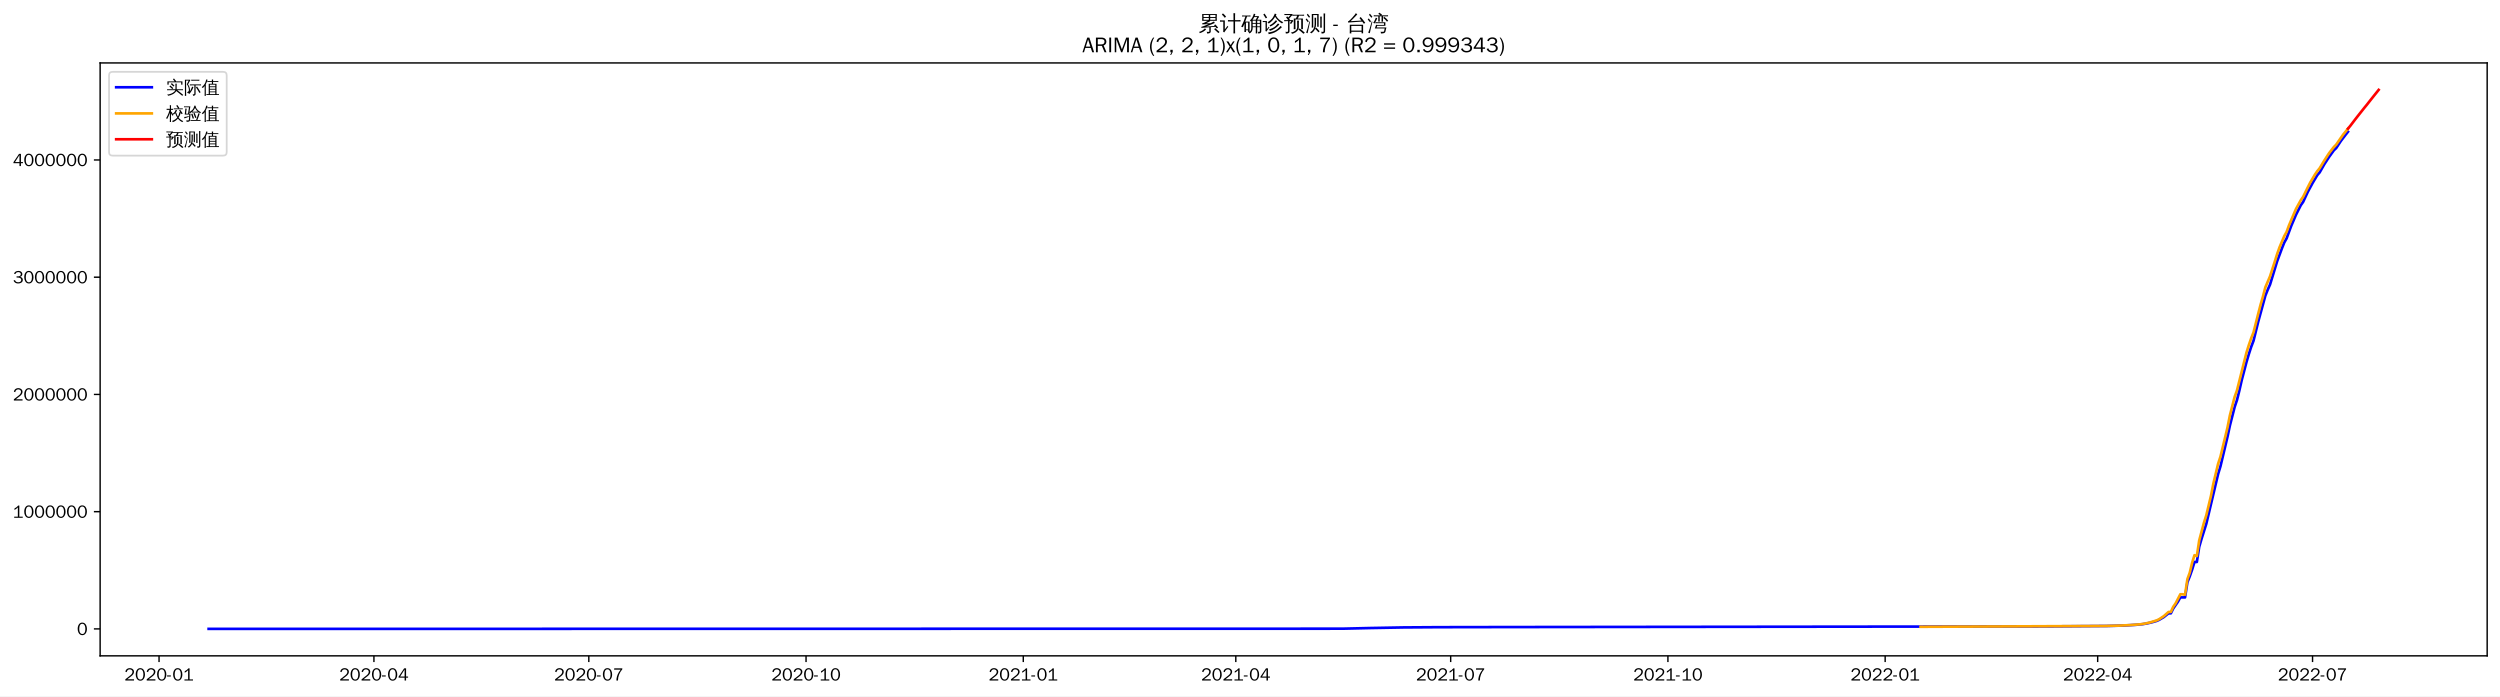
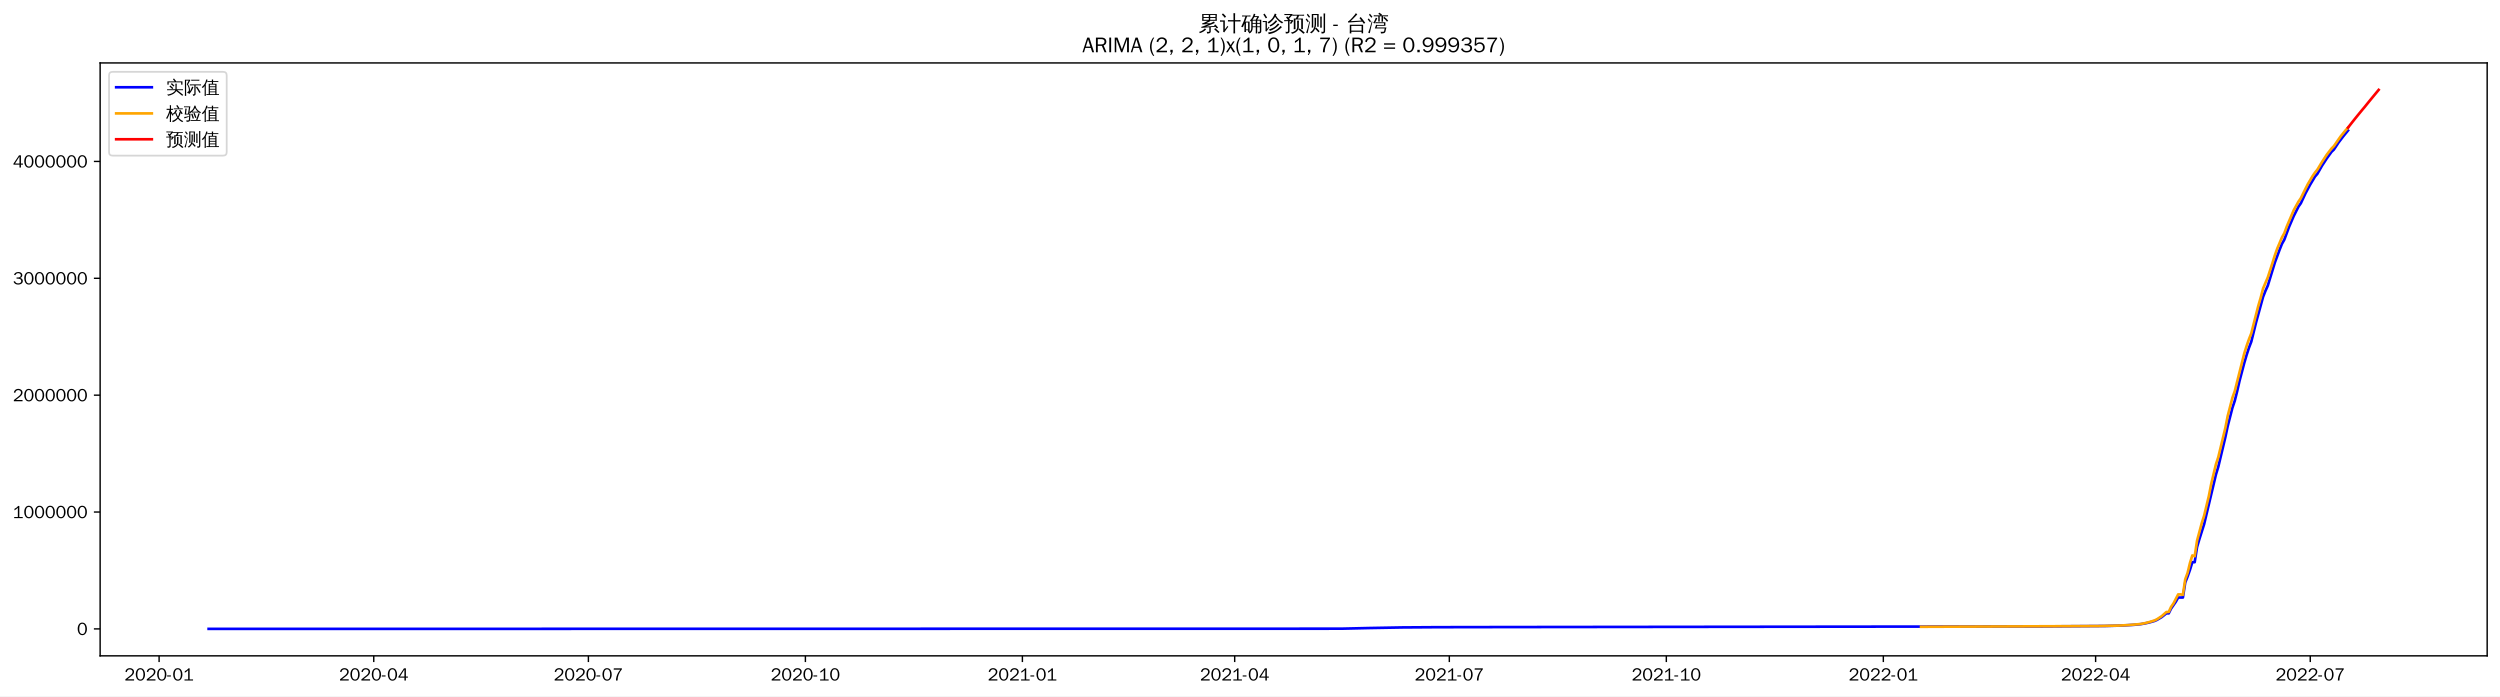
<svg xmlns="http://www.w3.org/2000/svg" xmlns:xlink="http://www.w3.org/1999/xlink" width="1402.578pt" height="390.666pt" viewBox="0 0 1402.578 390.666" version="1.1">
  <defs>
    <style type="text/css">*{stroke-linejoin: round; stroke-linecap: butt}</style>
  </defs>
  <g id="figure_1">
    <g id="patch_1">
      <path d="M 0 390.666  L 1402.578 390.666  L 1402.578 -0  L 0 -0  z " style="fill: #ffffff" />
    </g>
    <g id="axes_1">
      <g id="patch_2">
        <path d="M 56.178 367.949  L 1395.378 367.949  L 1395.378 35.309  L 56.178 35.309  z " style="fill: #ffffff" />
      </g>
      <g id="matplotlib.axis_1">
        <g id="xtick_1">
          <g id="line2d_1">
            <defs>
-               <path id="mb57324ca8a" d="M 0 0  L 0 3.5  " style="stroke: #000000; stroke-width: 0.8" />
+               <path id="md20b836381" d="M 0 0  L 0 3.5  " style="stroke: #000000; stroke-width: 0.8" />
            </defs>
            <g>
-               <use xlink:href="#mb57324ca8a" x="89.231" y="367.949" style="stroke: #000000; stroke-width: 0.8" />
+               <use xlink:href="#md20b836381" x="89.261" y="367.949" style="stroke: #000000; stroke-width: 0.8" />
            </g>
          </g>
          <g id="text_1">
-             <g transform="translate(69.74105 381.8048)scale(0.1 -0.1)">
+             <g transform="translate(69.77129 381.8048)scale(0.1 -0.1)">
              <defs>
                <path id="WenQuanYiZenHei-32" d="M 3488 0  L 369 0  L 369 456  L 2150 1850  Q 2931 2463 2931 3144  Q 2931 3619 2488 3863  Q 2231 4013 1931 4013  Q 1425 4013 1113 3619  Q 894 3356 881 3013  L 369 3169  Q 531 3981 1213 4300  Q 1544 4456 1950 4456  Q 2631 4456 3088 4044  L 3225 3888  L 3350 3706  Q 3481 3444 3481 3144  Q 3481 2313 2519 1569  L 1069 456  L 3488 456  L 3488 0  z " transform="scale(0.015625)" />
                <path id="WenQuanYiZenHei-30" d="M 3581 2175  Q 3581 1288 3169 638  Q 2713 -63 1938 -63  Q 1025 -63 563 831  Q 256 1425 256 2188  Q 256 3188 700 3819  Q 1138 4456 1888 4456  Q 2863 4456 3306 3500  Q 3581 2925 3581 2175  z M 3019 2100  Q 3019 3356 2500 3806  L 2350 3919  Q 2144 4031 1888 4031  Q 1100 4031 888 2956  Q 819 2625 819 2225  Q 819 1013 1338 569  Q 1588 356 1938 356  Q 2675 356 2925 1294  Q 3019 1663 3019 2100  z " transform="scale(0.015625)" />
                <path id="WenQuanYiZenHei-2d" d="M 1363 1444  L 0 1444  L 0 1844  L 1363 1844  L 1363 1444  z " transform="scale(0.015625)" />
                <path id="WenQuanYiZenHei-31" d="M 3556 0  L 488 0  L 488 406  L 1800 406  L 1800 3725  Q 1231 3125 588 2788  L 588 3338  Q 1456 3781 1931 4388  L 2331 4388  L 2331 406  L 3556 406  L 3556 0  z " transform="scale(0.015625)" />
              </defs>
              <use xlink:href="#WenQuanYiZenHei-32" />
              <use xlink:href="#WenQuanYiZenHei-30" x="59.961" />
              <use xlink:href="#WenQuanYiZenHei-32" x="119.922" />
              <use xlink:href="#WenQuanYiZenHei-30" x="179.883" />
              <use xlink:href="#WenQuanYiZenHei-2d" x="239.844" />
              <use xlink:href="#WenQuanYiZenHei-30" x="269.824" />
              <use xlink:href="#WenQuanYiZenHei-31" x="329.785" />
            </g>
          </g>
        </g>
        <g id="xtick_2">
          <g id="line2d_2">
            <g>
-               <use xlink:href="#mb57324ca8a" x="209.784" y="367.949" style="stroke: #000000; stroke-width: 0.8" />
+               <use xlink:href="#md20b836381" x="209.683" y="367.949" style="stroke: #000000; stroke-width: 0.8" />
            </g>
          </g>
          <g id="text_2">
-             <g transform="translate(190.2942 381.8048)scale(0.1 -0.1)">
+             <g transform="translate(190.1934 381.8048)scale(0.1 -0.1)">
              <defs>
                <path id="WenQuanYiZenHei-34" d="M 3631 1025  L 2913 1025  L 2913 0  L 2381 0  L 2381 1025  L 219 1025  L 219 1388  L 2225 4388  L 2913 4388  L 2913 1444  L 3631 1444  L 3631 1025  z M 2381 1444  L 2381 3963  L 788 1444  L 2381 1444  z " transform="scale(0.015625)" />
              </defs>
              <use xlink:href="#WenQuanYiZenHei-32" />
              <use xlink:href="#WenQuanYiZenHei-30" x="59.961" />
              <use xlink:href="#WenQuanYiZenHei-32" x="119.922" />
              <use xlink:href="#WenQuanYiZenHei-30" x="179.883" />
              <use xlink:href="#WenQuanYiZenHei-2d" x="239.844" />
              <use xlink:href="#WenQuanYiZenHei-30" x="269.824" />
              <use xlink:href="#WenQuanYiZenHei-34" x="329.785" />
            </g>
          </g>
        </g>
        <g id="xtick_3">
          <g id="line2d_3">
            <g>
-               <use xlink:href="#mb57324ca8a" x="330.337" y="367.949" style="stroke: #000000; stroke-width: 0.8" />
+               <use xlink:href="#md20b836381" x="330.105" y="367.949" style="stroke: #000000; stroke-width: 0.8" />
            </g>
          </g>
          <g id="text_3">
-             <g transform="translate(310.8474 381.8048)scale(0.1 -0.1)">
+             <g transform="translate(310.6156 381.8048)scale(0.1 -0.1)">
              <defs>
                <path id="WenQuanYiZenHei-37" d="M 3400 4056  Q 1838 2175 1838 0  L 1275 0  Q 1269 1438 2056 2825  Q 2381 3400 2825 3913  L 444 3913  L 500 4388  L 3400 4388  L 3400 4056  z " transform="scale(0.015625)" />
              </defs>
              <use xlink:href="#WenQuanYiZenHei-32" />
              <use xlink:href="#WenQuanYiZenHei-30" x="59.961" />
              <use xlink:href="#WenQuanYiZenHei-32" x="119.922" />
              <use xlink:href="#WenQuanYiZenHei-30" x="179.883" />
              <use xlink:href="#WenQuanYiZenHei-2d" x="239.844" />
              <use xlink:href="#WenQuanYiZenHei-30" x="269.824" />
              <use xlink:href="#WenQuanYiZenHei-37" x="329.785" />
            </g>
          </g>
        </g>
        <g id="xtick_4">
          <g id="line2d_4">
            <g>
-               <use xlink:href="#mb57324ca8a" x="452.215" y="367.949" style="stroke: #000000; stroke-width: 0.8" />
+               <use xlink:href="#md20b836381" x="451.851" y="367.949" style="stroke: #000000; stroke-width: 0.8" />
            </g>
          </g>
          <g id="text_4">
-             <g transform="translate(432.7253 381.8048)scale(0.1 -0.1)">
+             <g transform="translate(432.361 381.8048)scale(0.1 -0.1)">
              <use xlink:href="#WenQuanYiZenHei-32" />
              <use xlink:href="#WenQuanYiZenHei-30" x="59.961" />
              <use xlink:href="#WenQuanYiZenHei-32" x="119.922" />
              <use xlink:href="#WenQuanYiZenHei-30" x="179.883" />
              <use xlink:href="#WenQuanYiZenHei-2d" x="239.844" />
              <use xlink:href="#WenQuanYiZenHei-31" x="269.824" />
              <use xlink:href="#WenQuanYiZenHei-30" x="329.785" />
            </g>
          </g>
        </g>
        <g id="xtick_5">
          <g id="line2d_5">
            <g>
-               <use xlink:href="#mb57324ca8a" x="574.093" y="367.949" style="stroke: #000000; stroke-width: 0.8" />
+               <use xlink:href="#md20b836381" x="573.596" y="367.949" style="stroke: #000000; stroke-width: 0.8" />
            </g>
          </g>
          <g id="text_5">
-             <g transform="translate(554.6032 381.8048)scale(0.1 -0.1)">
+             <g transform="translate(554.1065 381.8048)scale(0.1 -0.1)">
              <use xlink:href="#WenQuanYiZenHei-32" />
              <use xlink:href="#WenQuanYiZenHei-30" x="59.961" />
              <use xlink:href="#WenQuanYiZenHei-32" x="119.922" />
              <use xlink:href="#WenQuanYiZenHei-31" x="179.883" />
              <use xlink:href="#WenQuanYiZenHei-2d" x="239.844" />
              <use xlink:href="#WenQuanYiZenHei-30" x="269.824" />
              <use xlink:href="#WenQuanYiZenHei-31" x="329.785" />
            </g>
          </g>
        </g>
        <g id="xtick_6">
          <g id="line2d_6">
            <g>
-               <use xlink:href="#mb57324ca8a" x="693.322" y="367.949" style="stroke: #000000; stroke-width: 0.8" />
+               <use xlink:href="#md20b836381" x="692.695" y="367.949" style="stroke: #000000; stroke-width: 0.8" />
            </g>
          </g>
          <g id="text_6">
-             <g transform="translate(673.8317 381.8048)scale(0.1 -0.1)">
+             <g transform="translate(673.2053 381.8048)scale(0.1 -0.1)">
              <use xlink:href="#WenQuanYiZenHei-32" />
              <use xlink:href="#WenQuanYiZenHei-30" x="59.961" />
              <use xlink:href="#WenQuanYiZenHei-32" x="119.922" />
              <use xlink:href="#WenQuanYiZenHei-31" x="179.883" />
              <use xlink:href="#WenQuanYiZenHei-2d" x="239.844" />
              <use xlink:href="#WenQuanYiZenHei-30" x="269.824" />
              <use xlink:href="#WenQuanYiZenHei-34" x="329.785" />
            </g>
          </g>
        </g>
        <g id="xtick_7">
          <g id="line2d_7">
            <g>
-               <use xlink:href="#mb57324ca8a" x="813.875" y="367.949" style="stroke: #000000; stroke-width: 0.8" />
+               <use xlink:href="#md20b836381" x="813.117" y="367.949" style="stroke: #000000; stroke-width: 0.8" />
            </g>
          </g>
          <g id="text_7">
-             <g transform="translate(794.3848 381.8048)scale(0.1 -0.1)">
+             <g transform="translate(793.6274 381.8048)scale(0.1 -0.1)">
              <use xlink:href="#WenQuanYiZenHei-32" />
              <use xlink:href="#WenQuanYiZenHei-30" x="59.961" />
              <use xlink:href="#WenQuanYiZenHei-32" x="119.922" />
              <use xlink:href="#WenQuanYiZenHei-31" x="179.883" />
              <use xlink:href="#WenQuanYiZenHei-2d" x="239.844" />
              <use xlink:href="#WenQuanYiZenHei-30" x="269.824" />
              <use xlink:href="#WenQuanYiZenHei-37" x="329.785" />
            </g>
          </g>
        </g>
        <g id="xtick_8">
          <g id="line2d_8">
            <g>
-               <use xlink:href="#mb57324ca8a" x="935.753" y="367.949" style="stroke: #000000; stroke-width: 0.8" />
+               <use xlink:href="#md20b836381" x="934.863" y="367.949" style="stroke: #000000; stroke-width: 0.8" />
            </g>
          </g>
          <g id="text_8">
-             <g transform="translate(916.2628 381.8048)scale(0.1 -0.1)">
+             <g transform="translate(915.3729 381.8048)scale(0.1 -0.1)">
              <use xlink:href="#WenQuanYiZenHei-32" />
              <use xlink:href="#WenQuanYiZenHei-30" x="59.961" />
              <use xlink:href="#WenQuanYiZenHei-32" x="119.922" />
              <use xlink:href="#WenQuanYiZenHei-31" x="179.883" />
              <use xlink:href="#WenQuanYiZenHei-2d" x="239.844" />
              <use xlink:href="#WenQuanYiZenHei-31" x="269.824" />
              <use xlink:href="#WenQuanYiZenHei-30" x="329.785" />
            </g>
          </g>
        </g>
        <g id="xtick_9">
          <g id="line2d_9">
            <g>
-               <use xlink:href="#mb57324ca8a" x="1057.631" y="367.949" style="stroke: #000000; stroke-width: 0.8" />
+               <use xlink:href="#md20b836381" x="1056.608" y="367.949" style="stroke: #000000; stroke-width: 0.8" />
            </g>
          </g>
          <g id="text_9">
-             <g transform="translate(1038.141 381.8048)scale(0.1 -0.1)">
+             <g transform="translate(1037.118 381.8048)scale(0.1 -0.1)">
              <use xlink:href="#WenQuanYiZenHei-32" />
              <use xlink:href="#WenQuanYiZenHei-30" x="59.961" />
              <use xlink:href="#WenQuanYiZenHei-32" x="119.922" />
              <use xlink:href="#WenQuanYiZenHei-32" x="179.883" />
              <use xlink:href="#WenQuanYiZenHei-2d" x="239.844" />
              <use xlink:href="#WenQuanYiZenHei-30" x="269.824" />
              <use xlink:href="#WenQuanYiZenHei-31" x="329.785" />
            </g>
          </g>
        </g>
        <g id="xtick_10">
          <g id="line2d_10">
            <g>
-               <use xlink:href="#mb57324ca8a" x="1176.859" y="367.949" style="stroke: #000000; stroke-width: 0.8" />
+               <use xlink:href="#md20b836381" x="1175.707" y="367.949" style="stroke: #000000; stroke-width: 0.8" />
            </g>
          </g>
          <g id="text_10">
-             <g transform="translate(1157.369 381.8048)scale(0.1 -0.1)">
+             <g transform="translate(1156.217 381.8048)scale(0.1 -0.1)">
              <use xlink:href="#WenQuanYiZenHei-32" />
              <use xlink:href="#WenQuanYiZenHei-30" x="59.961" />
              <use xlink:href="#WenQuanYiZenHei-32" x="119.922" />
              <use xlink:href="#WenQuanYiZenHei-32" x="179.883" />
              <use xlink:href="#WenQuanYiZenHei-2d" x="239.844" />
              <use xlink:href="#WenQuanYiZenHei-30" x="269.824" />
              <use xlink:href="#WenQuanYiZenHei-34" x="329.785" />
            </g>
          </g>
        </g>
        <g id="xtick_11">
          <g id="line2d_11">
            <g>
-               <use xlink:href="#mb57324ca8a" x="1297.412" y="367.949" style="stroke: #000000; stroke-width: 0.8" />
+               <use xlink:href="#md20b836381" x="1296.129" y="367.949" style="stroke: #000000; stroke-width: 0.8" />
            </g>
          </g>
          <g id="text_11">
-             <g transform="translate(1277.922 381.8048)scale(0.1 -0.1)">
+             <g transform="translate(1276.639 381.8048)scale(0.1 -0.1)">
              <use xlink:href="#WenQuanYiZenHei-32" />
              <use xlink:href="#WenQuanYiZenHei-30" x="59.961" />
              <use xlink:href="#WenQuanYiZenHei-32" x="119.922" />
              <use xlink:href="#WenQuanYiZenHei-32" x="179.883" />
              <use xlink:href="#WenQuanYiZenHei-2d" x="239.844" />
              <use xlink:href="#WenQuanYiZenHei-30" x="269.824" />
              <use xlink:href="#WenQuanYiZenHei-37" x="329.785" />
            </g>
          </g>
        </g>
      </g>
      <g id="matplotlib.axis_2">
        <g id="ytick_1">
          <g id="line2d_12">
            <defs>
-               <path id="m8543c5736f" d="M 0 0  L -3.5 0  " style="stroke: #000000; stroke-width: 0.8" />
+               <path id="m40e36aa511" d="M 0 0  L -3.5 0  " style="stroke: #000000; stroke-width: 0.8" />
            </defs>
            <g>
-               <use xlink:href="#m8543c5736f" x="56.178" y="352.829" style="stroke: #000000; stroke-width: 0.8" />
+               <use xlink:href="#m40e36aa511" x="56.178" y="352.829" style="stroke: #000000; stroke-width: 0.8" />
            </g>
          </g>
          <g id="text_12">
            <g transform="translate(43.18125 356.2567)scale(0.1 -0.1)">
              <use xlink:href="#WenQuanYiZenHei-30" />
            </g>
          </g>
        </g>
        <g id="ytick_2">
          <g id="line2d_13">
            <g>
-               <use xlink:href="#m8543c5736f" x="56.178" y="287.058" style="stroke: #000000; stroke-width: 0.8" />
+               <use xlink:href="#m40e36aa511" x="56.178" y="287.264" style="stroke: #000000; stroke-width: 0.8" />
            </g>
          </g>
          <g id="text_13">
-             <g transform="translate(7.2 290.4863)scale(0.1 -0.1)">
+             <g transform="translate(7.2 290.6921)scale(0.1 -0.1)">
              <use xlink:href="#WenQuanYiZenHei-31" />
              <use xlink:href="#WenQuanYiZenHei-30" x="59.961" />
              <use xlink:href="#WenQuanYiZenHei-30" x="119.922" />
              <use xlink:href="#WenQuanYiZenHei-30" x="179.883" />
              <use xlink:href="#WenQuanYiZenHei-30" x="239.844" />
              <use xlink:href="#WenQuanYiZenHei-30" x="299.805" />
              <use xlink:href="#WenQuanYiZenHei-30" x="359.766" />
            </g>
          </g>
        </g>
        <g id="ytick_3">
          <g id="line2d_14">
            <g>
-               <use xlink:href="#m8543c5736f" x="56.178" y="221.288" style="stroke: #000000; stroke-width: 0.8" />
+               <use xlink:href="#m40e36aa511" x="56.178" y="221.699" style="stroke: #000000; stroke-width: 0.8" />
            </g>
          </g>
          <g id="text_14">
-             <g transform="translate(7.2 224.7159)scale(0.1 -0.1)">
+             <g transform="translate(7.2 225.1276)scale(0.1 -0.1)">
              <use xlink:href="#WenQuanYiZenHei-32" />
              <use xlink:href="#WenQuanYiZenHei-30" x="59.961" />
              <use xlink:href="#WenQuanYiZenHei-30" x="119.922" />
              <use xlink:href="#WenQuanYiZenHei-30" x="179.883" />
              <use xlink:href="#WenQuanYiZenHei-30" x="239.844" />
              <use xlink:href="#WenQuanYiZenHei-30" x="299.805" />
              <use xlink:href="#WenQuanYiZenHei-30" x="359.766" />
            </g>
          </g>
        </g>
        <g id="ytick_4">
          <g id="line2d_15">
            <g>
-               <use xlink:href="#m8543c5736f" x="56.178" y="155.517" style="stroke: #000000; stroke-width: 0.8" />
+               <use xlink:href="#m40e36aa511" x="56.178" y="156.135" style="stroke: #000000; stroke-width: 0.8" />
            </g>
          </g>
          <g id="text_15">
-             <g transform="translate(7.2 158.9455)scale(0.1 -0.1)">
+             <g transform="translate(7.2 159.563)scale(0.1 -0.1)">
              <defs>
                <path id="WenQuanYiZenHei-33" d="M 3588 1231  Q 3588 494 2875 144  Q 2450 -63 1925 -63  Q 1044 -63 556 488  Q 356 706 256 1000  L 769 1169  Q 994 375 1913 375  Q 2631 375 2900 788  Q 3019 975 3019 1231  Q 3019 1638 2638 1881  Q 2325 2081 1613 2069  L 1338 2069  L 1338 2494  Q 1969 2494 2094 2506  Q 2325 2544 2463 2613  Q 2763 2756 2844 3100  Q 2863 3169 2863 3244  Q 2863 3744 2381 3944  L 2163 4006  Q 2056 4025 1931 4025  Q 1388 4025 1075 3631  Q 969 3488 906 3313  L 419 3456  Q 675 4150 1400 4369  Q 1669 4456 1975 4456  Q 2694 4456 3106 4050  Q 3419 3744 3419 3275  Q 3419 2813 3025 2513  Q 2825 2356 2575 2319  L 2575 2306  Q 3181 2213 3450 1769  Q 3588 1525 3588 1231  z " transform="scale(0.015625)" />
              </defs>
              <use xlink:href="#WenQuanYiZenHei-33" />
              <use xlink:href="#WenQuanYiZenHei-30" x="59.961" />
              <use xlink:href="#WenQuanYiZenHei-30" x="119.922" />
              <use xlink:href="#WenQuanYiZenHei-30" x="179.883" />
              <use xlink:href="#WenQuanYiZenHei-30" x="239.844" />
              <use xlink:href="#WenQuanYiZenHei-30" x="299.805" />
              <use xlink:href="#WenQuanYiZenHei-30" x="359.766" />
            </g>
          </g>
        </g>
        <g id="ytick_5">
          <g id="line2d_16">
            <g>
-               <use xlink:href="#m8543c5736f" x="56.178" y="89.747" style="stroke: #000000; stroke-width: 0.8" />
+               <use xlink:href="#m40e36aa511" x="56.178" y="90.57" style="stroke: #000000; stroke-width: 0.8" />
            </g>
          </g>
          <g id="text_16">
-             <g transform="translate(7.2 93.17511)scale(0.1 -0.1)">
+             <g transform="translate(7.2 93.99846)scale(0.1 -0.1)">
              <use xlink:href="#WenQuanYiZenHei-34" />
              <use xlink:href="#WenQuanYiZenHei-30" x="59.961" />
              <use xlink:href="#WenQuanYiZenHei-30" x="119.922" />
              <use xlink:href="#WenQuanYiZenHei-30" x="179.883" />
              <use xlink:href="#WenQuanYiZenHei-30" x="239.844" />
              <use xlink:href="#WenQuanYiZenHei-30" x="299.805" />
              <use xlink:href="#WenQuanYiZenHei-30" x="359.766" />
            </g>
          </g>
        </g>
      </g>
      <g id="line2d_17">
-         <path d="M 117.051 352.829  L 752.936 352.718  L 768.833 352.347  L 787.379 352.006  L 807.251 351.872  L 846.994 351.804  L 1147.714 351.442  L 1182.158 351.193  L 1191.431 350.943  L 1198.055 350.559  L 1202.029 350.186  L 1204.679 349.731  L 1207.328 349.115  L 1209.978 348.355  L 1211.303 347.768  L 1213.952 346.202  L 1216.602 344.084  L 1217.927 344.084  L 1219.251 341.388  L 1221.901 337.543  L 1223.226 335.165  L 1225.875 335.165  L 1227.2 326.685  L 1228.525 323.342  L 1229.849 319.585  L 1231.174 315.282  L 1232.499 315.282  L 1233.824 306.801  L 1235.148 302.281  L 1237.798 293.894  L 1244.422 265.987  L 1245.746 261.629  L 1249.721 244.947  L 1251.046 238.713  L 1253.695 228.373  L 1255.02 224.421  L 1256.345 219.118  L 1257.669 213.314  L 1260.319 203.223  L 1261.644 198.742  L 1262.968 194.659  L 1264.293 191.173  L 1266.943 180.448  L 1270.917 165.929  L 1272.242 162.603  L 1273.566 159.637  L 1277.541 146.601  L 1280.19 139.44  L 1281.515 136.11  L 1282.84 133.767  L 1285.489 126.626  L 1288.139 120.44  L 1290.788 115.177  L 1292.113 113.298  L 1294.763 107.613  L 1297.412 102.701  L 1300.062 98.262  L 1301.386 96.742  L 1304.036 92.102  L 1306.685 88.033  L 1309.335 84.352  L 1310.66 83.094  L 1313.309 79.073  L 1315.959 75.593  L 1317.284 73.931  L 1317.284 73.931  " clip-path="url(#p5e94f8ec2b)" style="fill: none; stroke: #0000ff; stroke-width: 1.5; stroke-linecap: square" />
+         <path d="M 117.051 352.829  L 752.245 352.718  L 768.124 352.349  L 786.651 352.009  L 806.501 351.875  L 846.2 351.807  L 1146.594 351.446  L 1181 351.198  L 1190.264 350.949  L 1196.88 350.566  L 1200.85 350.194  L 1203.497 349.74  L 1206.143 349.126  L 1208.79 348.369  L 1210.113 347.784  L 1212.76 346.223  L 1215.407 344.111  L 1216.73 344.111  L 1218.053 341.424  L 1220.7 337.591  L 1222.023 335.22  L 1224.67 335.22  L 1225.993 326.766  L 1227.316 323.434  L 1228.64 319.689  L 1229.963 315.4  L 1231.286 315.4  L 1232.61 306.945  L 1233.933 302.439  L 1236.58 294.079  L 1243.196 266.259  L 1244.52 261.914  L 1248.49 245.285  L 1249.813 239.07  L 1252.46 228.763  L 1253.783 224.823  L 1255.106 219.537  L 1256.43 213.751  L 1259.076 203.691  L 1260.399 199.224  L 1261.723 195.154  L 1263.046 191.679  L 1265.693 180.988  L 1269.663 166.514  L 1270.986 163.199  L 1272.309 160.242  L 1276.279 147.247  L 1278.926 140.107  L 1280.249 136.788  L 1281.573 134.453  L 1284.219 127.334  L 1286.866 121.167  L 1289.513 115.921  L 1290.836 114.048  L 1293.482 108.38  L 1296.129 103.483  L 1298.776 99.059  L 1300.099 97.544  L 1302.746 92.918  L 1305.392 88.861  L 1308.039 85.192  L 1309.362 83.938  L 1312.009 79.93  L 1314.656 76.461  L 1317.302 73.21  L 1317.302 73.21  " clip-path="url(#pf7c3cec83e)" style="fill: none; stroke: #0000ff; stroke-width: 1.5; stroke-linecap: square" />
      </g>
      <g id="line2d_18">
-         <path d="M 1077.502 351.652  L 1180.833 351.193  L 1188.782 350.995  L 1195.406 350.679  L 1200.705 350.261  L 1203.354 349.866  L 1206.004 349.275  L 1209.978 348.054  L 1211.303 347.42  L 1213.952 345.676  L 1216.602 343.328  L 1217.927 343.288  L 1219.251 340.422  L 1220.576 338.525  L 1223.226 333.41  L 1224.55 333.414  L 1225.875 333.656  L 1227.2 324.898  L 1228.525 321.272  L 1229.849 315.732  L 1231.174 311.491  L 1232.499 311.945  L 1233.824 303.202  L 1236.473 293.272  L 1237.798 289.103  L 1240.447 278.065  L 1241.772 271.29  L 1244.422 260.223  L 1245.746 256.2  L 1249.721 239.721  L 1251.046 232.992  L 1253.695 222.702  L 1255.02 219.011  L 1260.319 197.882  L 1261.644 193.655  L 1262.968 189.83  L 1264.293 186.496  L 1266.943 175.993  L 1268.267 170.88  L 1269.592 166.353  L 1270.917 161.216  L 1273.566 154.998  L 1276.216 146.79  L 1277.541 142.535  L 1278.865 138.792  L 1281.515 132.504  L 1282.84 130.132  L 1284.165 126.518  L 1288.139 117.167  L 1290.788 112.363  L 1292.113 110.441  L 1294.763 105.055  L 1296.087 102.457  L 1298.737 97.964  L 1300.062 96.022  L 1301.386 94.404  L 1304.036 90.02  L 1306.685 85.94  L 1309.335 82.502  L 1310.66 81.167  L 1313.309 77.33  L 1314.634 75.454  L 1317.284 72.185  L 1317.284 72.185  " clip-path="url(#p5e94f8ec2b)" style="fill: none; stroke: #ffa500; stroke-width: 1.5; stroke-linecap: square" />
+         <path d="M 1077.781 351.651  L 1177.03 351.239  L 1188.94 350.957  L 1194.233 350.685  L 1200.85 350.095  L 1203.497 349.593  L 1206.143 348.908  L 1208.79 348.069  L 1210.113 347.436  L 1212.76 345.698  L 1215.407 343.358  L 1216.73 343.318  L 1218.053 340.461  L 1219.377 338.569  L 1222.023 333.471  L 1223.347 333.475  L 1224.67 333.716  L 1225.993 324.986  L 1227.316 321.369  L 1228.64 315.848  L 1229.963 311.62  L 1231.286 312.073  L 1232.61 303.358  L 1235.256 293.457  L 1236.58 289.302  L 1239.226 278.299  L 1240.55 271.545  L 1243.196 260.509  L 1244.52 256.501  L 1248.49 240.077  L 1249.813 233.364  L 1252.46 223.106  L 1253.783 219.428  L 1259.076 198.364  L 1260.399 194.154  L 1261.723 190.339  L 1263.046 187.016  L 1265.693 176.545  L 1267.016 171.449  L 1268.339 166.935  L 1269.663 161.816  L 1272.309 155.617  L 1274.956 147.434  L 1276.279 143.193  L 1277.603 139.462  L 1280.249 133.195  L 1281.573 130.828  L 1282.896 127.225  L 1286.866 117.905  L 1289.513 113.118  L 1290.836 111.199  L 1293.482 105.83  L 1294.806 103.241  L 1297.452 98.763  L 1298.776 96.829  L 1300.099 95.212  L 1302.746 90.843  L 1305.392 86.776  L 1308.039 83.35  L 1309.362 82.017  L 1312.009 78.192  L 1313.332 76.322  L 1315.979 73.064  L 1317.302 71.624  L 1317.302 71.624  " clip-path="url(#pf7c3cec83e)" style="fill: none; stroke: #ffa500; stroke-width: 1.5; stroke-linecap: square" />
      </g>
      <g id="line2d_19">
-         <path d="M 1317.284 72.185  L 1318.608 70.581  L 1319.933 68.839  L 1321.258 67.101  L 1322.583 65.396  L 1323.907 63.718  L 1325.232 62.048  L 1326.557 60.377  L 1327.882 58.765  L 1329.206 57.075  L 1330.531 55.394  L 1331.856 53.728  L 1333.181 52.076  L 1334.505 50.428  " clip-path="url(#p5e94f8ec2b)" style="fill: none; stroke: #ff0000; stroke-width: 1.5; stroke-linecap: square" />
+         <path d="M 1317.302 71.624  L 1318.626 69.908  L 1319.949 68.224  L 1321.272 66.562  L 1322.596 64.925  L 1323.919 63.299  L 1325.242 61.687  L 1326.565 60.12  L 1327.889 58.476  L 1329.212 56.843  L 1330.535 55.225  L 1331.859 53.62  L 1333.182 52.021  L 1334.505 50.428  " clip-path="url(#pf7c3cec83e)" style="fill: none; stroke: #ff0000; stroke-width: 1.5; stroke-linecap: square" />
      </g>
      <g id="patch_3">
        <path d="M 56.178 367.949  L 56.178 35.309  " style="fill: none; stroke: #000000; stroke-width: 0.8; stroke-linejoin: miter; stroke-linecap: square" />
      </g>
      <g id="patch_4">
        <path d="M 1395.378 367.949  L 1395.378 35.309  " style="fill: none; stroke: #000000; stroke-width: 0.8; stroke-linejoin: miter; stroke-linecap: square" />
      </g>
      <g id="patch_5">
        <path d="M 56.178 367.949  L 1395.378 367.949  " style="fill: none; stroke: #000000; stroke-width: 0.8; stroke-linejoin: miter; stroke-linecap: square" />
      </g>
      <g id="patch_6">
        <path d="M 56.178 35.309  L 1395.378 35.309  " style="fill: none; stroke: #000000; stroke-width: 0.8; stroke-linejoin: miter; stroke-linecap: square" />
      </g>
      <g id="text_17">
        <g transform="translate(672.3809 17.28937)scale(0.12 -0.12)">
          <defs>
            <path id="WenQuanYiZenHei-7d2f" d="M 5963 -681  Q 5363 -81 4706 456  L 5000 819  Q 5675 269 6294 -350  L 5963 -681  z M 1944 738  Q 2094 556 2281 413  Q 1575 -356 375 -706  Q 350 -481 200 -319  Q 725 -181 1122 69  Q 1519 319 1944 738  z M 3244 -169  L 3244 1063  L 869 881  L 850 1181  Q 1431 1325 2969 1988  L 1119 1931  L 1113 2231  Q 1350 2263 1862 2497  Q 2375 2731 2800 2988  L 1094 2988  Q 1169 4006 1094 5019  L 5506 5019  Q 5425 4006 5500 2988  L 3431 2988  Q 3475 2931 3525 2875  Q 2856 2494 2281 2256  L 3388 2269  L 3650 2288  Q 4338 2606 4650 2800  Q 4744 2563 4881 2344  Q 4644 2225 3975 1956  L 2269 1281  L 4444 1425  L 4813 1469  L 4681 1588  L 4988 1938  Q 5481 1500 5863 963  L 5481 694  Q 5300 950 5081 1188  L 4463 1163  L 3669 1100  L 3669 -250  Q 3669 -444 3488 -594  Q 3225 -819 2569 -813  Q 2638 -513 2431 -294  Q 2619 -319 2900 -322  Q 3181 -325 3212 -294  Q 3244 -263 3244 -169  z M 3513 4131  L 5081 4131  L 5081 4725  L 3513 4725  L 3513 4131  z M 3088 4131  L 3088 4725  L 1519 4725  L 1519 4131  L 3088 4131  z M 3513 3856  L 3513 3288  L 5081 3288  L 5081 3856  L 3513 3856  z M 3088 3856  L 1519 3856  L 1519 3288  L 3088 3288  L 3088 3856  z " transform="scale(0.015625)" />
            <path id="WenQuanYiZenHei-8ba1" d="M 4569 -769  Q 4313 -738 4056 -769  Q 4081 -294 4081 175  L 4081 2806  L 3213 2806  Q 2813 2806 2413 2788  Q 2438 3000 2413 3219  Q 2813 3200 3213 3200  L 4081 3200  L 4081 4313  Q 4081 4788 4056 5263  Q 4313 5231 4569 5263  Q 4550 4788 4550 4313  L 4550 3200  L 5381 3200  Q 5781 3200 6181 3219  Q 6163 3000 6181 2788  Q 5781 2806 5381 2806  L 4550 2806  L 4550 175  Q 4550 -294 4569 -769  z M 38 2725  Q 63 2931 38 3138  Q 419 3119 800 3119  L 1481 3119  L 1481 425  L 2044 1150  L 2250 1488  L 2525 1188  L 2313 950  L 1294 -488  L 963 -231  Q 1025 -94 1025 63  L 1025 2744  L 800 2744  Q 419 2744 38 2725  z M 1450 3913  Q 1094 4438 600 4831  L 913 5225  Q 1488 4769 1869 4194  L 1450 3913  z " transform="scale(0.015625)" />
            <path id="WenQuanYiZenHei-786e" d="M 4794 -769  Q 4563 -744 4331 -769  Q 4350 -344 4350 81  L 4350 1081  L 3419 1081  L 3419 788  Q 3419 225 3150 -194  Q 2881 -613 2456 -806  Q 2375 -569 2150 -444  Q 2531 -344 2765 -15  Q 3000 313 3000 788  L 2994 2919  L 2888 2813  Q 2769 3000 2563 3081  Q 3044 3494 3309 3969  Q 3575 4444 3763 5119  Q 3981 5044 4213 5013  Q 4144 4700 4025 4400  L 5238 4400  L 5306 4050  Q 5213 4031 5163 3947  Q 5113 3863 4813 3325  L 5994 3325  L 5994 -150  Q 5981 -519 5738 -656  Q 5469 -806 5069 -806  Q 5125 -525 4956 -294  Q 5100 -313 5290 -316  Q 5481 -319 5525 -278  Q 5569 -238 5569 25  L 5569 1081  L 4769 1081  L 4769 81  Q 4769 -344 4794 -769  z M 4769 1344  L 5569 1344  L 5569 2100  L 4769 2100  L 4769 1344  z M 4350 1344  L 4350 2100  L 3413 2100  L 3419 1344  L 4350 1344  z M 4769 2363  L 5569 2363  L 5569 3038  L 4769 3038  L 4769 2363  z M 4350 2363  L 4350 3038  L 3413 3038  L 3413 2363  L 4350 2363  z M 3375 3325  L 4350 3325  L 4344 3331  L 4775 4113  L 3894 4113  Q 3688 3700 3375 3325  z M 481 1069  Q 281 1194 -25 1188  Q 775 2750 1244 4294  L 869 4294  Q 563 4294 250 4275  Q 269 4438 250 4594  Q 563 4581 869 4581  L 2156 4581  Q 2463 4581 2775 4594  Q 2756 4438 2775 4275  Q 2463 4294 2156 4294  L 1744 4294  L 1181 2763  L 2494 2763  L 2494 -338  L 2050 -338  L 2050 156  L 1406 156  Q 1406 -94 1419 -350  Q 1181 -325 938 -350  Q 956 75 956 500  L 956 2181  L 769 1713  Q 631 1388 481 1069  z M 2050 2475  L 1400 2475  L 1400 425  L 2050 425  L 2050 2475  z " transform="scale(0.015625)" />
            <path id="WenQuanYiZenHei-8bca" d="M 5369 1456  Q 5556 1256 5775 1100  Q 5038 344 4081 -225  Q 3106 -819 1788 -1006  Q 1788 -725 1631 -500  Q 3363 -306 4406 519  Q 4919 956 5369 1456  z M 4594 2219  Q 4781 2031 5013 1881  Q 3625 394 2150 -25  Q 2113 250 1913 444  Q 2475 594 3015 850  Q 3556 1106 3919 1463  Q 4275 1819 4594 2219  z M 3969 3188  Q 4150 3013 4356 2881  Q 3625 1913 2306 1275  Q 2244 1500 2056 1644  Q 2619 1900 3053 2256  Q 3488 2613 3969 3188  z M 5813 2194  Q 4525 2913 3731 4188  Q 2919 2844 1813 2163  Q 1700 2413 1456 2550  Q 1950 2844 2400 3231  Q 2850 3619 3113 4063  Q 3413 4581 3644 5163  Q 3881 5038 4144 4963  Q 4056 4775 3963 4594  Q 4325 3919 4844 3441  Q 5363 2963 6175 2538  Q 5931 2431 5813 2194  z M 31 2613  Q 50 2775 31 2938  Q 325 2925 619 2925  L 1275 2925  L 1275 506  L 1675 1006  L 1831 1250  L 2038 1013  L 1881 838  L 1100 -256  L 825 -25  Q 869 81 869 200  L 869 2625  L 31 2613  z M 950 3713  Q 606 4325 200 4881  L 556 5163  Q 981 4588 1338 3944  L 950 3713  z " transform="scale(0.015625)" />
            <path id="WenQuanYiZenHei-9884" d="M 1206 19  L 1206 2888  L 669 2888  Q 356 2888 50 2869  Q 63 3044 50 3213  Q 363 3194 669 3194  L 1250 3194  Q 950 3631 606 4031  L 963 4338  L 1263 3975  L 1913 4719  L 731 4719  Q 419 4719 106 4706  Q 125 4875 106 5044  Q 419 5031 731 5031  L 2481 5031  L 2544 4663  Q 2394 4613 2256 4466  Q 2119 4319 1525 3631  Q 1656 3444 1788 3250  L 1700 3194  L 2700 3194  L 2763 2825  Q 2656 2819 2613 2763  L 2100 2038  L 1750 2288  L 2175 2888  L 1638 2888  L 1638 -150  Q 1638 -525 1363 -669  Q 1075 -819 525 -813  Q 594 -513 388 -294  Q 575 -313 837 -316  Q 1100 -319 1153 -272  Q 1206 -225 1206 19  z M 5813 -888  Q 5100 -225 4306 375  L 4669 719  Q 5481 106 6219 -575  L 5813 -888  z M 2375 -906  Q 2294 -631 2025 -506  Q 2769 -431 3353 19  Q 3938 469 3938 1069  L 3938 2200  Q 3938 2625 3913 3050  Q 4188 3025 4456 3050  Q 4431 2625 4431 2200  L 4431 1069  Q 4431 681 4225 319  Q 3644 -606 2375 -906  z M 3444 488  Q 3169 513 2894 488  Q 2919 913 2919 1338  L 2919 3675  Q 3219 3675 3525 3675  Q 3750 4013 3931 4525  L 3238 4525  Q 2888 4525 2538 4513  Q 2556 4669 2538 4831  Q 2888 4813 3238 4813  L 5313 4813  Q 5663 4813 6006 4831  Q 5988 4669 6006 4513  Q 5663 4525 5313 4525  L 4481 4525  Q 4388 4088 4088 3675  L 5644 3675  L 5644 513  L 5144 513  L 5144 3388  L 3894 3388  L 3875 3363  Q 3863 3375 3844 3388  Q 3631 3388 3413 3388  L 3419 1338  Q 3419 913 3444 488  z " transform="scale(0.015625)" />
            <path id="WenQuanYiZenHei-6d4b" d="M 5450 138  L 5450 4306  Q 5450 4750 5425 5188  Q 5663 5163 5906 5188  Q 5881 4750 5881 4306  L 5881 -38  Q 5888 -569 5519 -719  Q 5194 -831 4825 -813  Q 4894 -519 4694 -281  Q 4869 -306 5094 -309  Q 5319 -313 5384 -256  Q 5450 -200 5450 138  z M 4900 938  Q 4663 963 4419 938  Q 4444 1375 4444 1819  L 4444 3381  Q 4444 3819 4419 4263  Q 4663 4238 4900 4263  Q 4875 3819 4875 3381  L 4875 1819  Q 4875 1375 4900 938  z M 2750 2025  L 2750 3038  Q 2750 3481 2725 3919  Q 2963 3894 3206 3919  Q 3181 3481 3181 3038  L 3181 2025  Q 3181 1263 2919 625  L 3231 956  Q 3781 431 4256 -150  L 3888 -456  Q 3431 106 2906 600  Q 2531 -288 1738 -769  Q 1606 -519 1338 -450  Q 1988 -156 2369 478  Q 2750 1113 2750 2025  z M 2363 969  Q 2119 994 1881 969  Q 1906 1406 1906 1850  L 1906 5038  L 3956 5031  L 3956 1200  L 3525 1200  L 3525 4713  L 2338 4713  L 2338 1850  Q 2338 1406 2363 969  z M 663 -738  Q 481 -588 206 -575  Q 400 -69 606 581  Q 813 1231 1200 2838  L 1381 2706  L 875 338  L 663 -738  z M 1006 2856  L 731 2550  L 75 3400  L 350 3713  L 1006 2856  z M 1088 3913  Q 781 4388 425 4800  L 694 5125  Q 1069 4688 1388 4188  L 1088 3913  z " transform="scale(0.015625)" />
            <path id="WenQuanYiZenHei-20" transform="scale(0.015625)" />
            <path id="WenQuanYiZenHei-53f0" d="M 1594 -769  Q 1344 -738 1100 -769  Q 1119 -306 1119 150  L 1119 1813  L 5106 1813  L 5106 -756  L 4650 -756  L 4650 -300  L 1575 -300  Q 1581 -531 1594 -769  z M 5744 2394  L 5338 2106  L 4863 2744  L 4331 2731  L 613 2475  L 594 2838  Q 744 2856 869 2956  Q 1219 3238 1841 3916  Q 2463 4594 2650 4859  Q 2838 5125 2919 5275  Q 3125 5094 3363 4956  Q 3263 4813 3100 4625  Q 2938 4438 2275 3769  Q 1613 3100 1381 2888  L 4306 3050  L 4606 3081  L 4013 3813  L 4388 4131  L 5081 3281  L 5744 2394  z M 4650 1456  L 1569 1456  L 1569 63  L 4650 63  L 4650 1456  z " transform="scale(0.015625)" />
            <path id="WenQuanYiZenHei-6e7e" d="M 4950 2275  L 2969 2275  Q 2681 2275 2388 2263  Q 2400 2419 2388 2581  Q 2681 2563 2969 2563  L 5369 2563  L 5369 1506  L 2925 1494  L 2756 994  L 5675 994  L 5363 -306  Q 5225 -813 4038 -800  Q 4075 -650 4028 -519  Q 3981 -388 3881 -300  Q 4119 -325 4497 -300  Q 4875 -275 4915 -244  Q 4956 -213 4969 -150  L 5175 706  L 2213 706  L 2544 1663  L 2544 1756  L 2575 1756  L 2600 1825  L 2806 1756  L 4950 1769  L 4950 2275  z M 5838 2744  Q 5394 3394 4738 3831  L 4994 4213  Q 5725 3725 6219 3000  L 5838 2744  z M 2506 3938  Q 2713 3844 2938 3788  Q 2769 3238 2369 2588  L 2113 2181  Q 1950 2338 1731 2363  Q 2056 2813 2300 3419  L 2506 3938  z M 4675 2738  Q 4444 2763 4213 2738  Q 4231 3163 4231 3588  L 4231 4344  L 3669 4344  L 3669 3619  Q 3669 3194 3688 2769  Q 3456 2788 3231 2769  Q 3250 3194 3250 3619  L 3250 4344  L 2469 4344  Q 2181 4344 1888 4331  Q 1900 4488 1888 4650  Q 2181 4638 2469 4638  L 3913 4638  L 3269 5056  L 3519 5438  L 4344 4900  L 4169 4638  L 5581 4638  Q 5875 4638 6169 4650  Q 6150 4488 6169 4331  Q 5875 4344 5581 4344  L 4650 4344  L 4650 3588  Q 4650 3163 4675 2738  z M 713 -738  Q 513 -588 225 -575  Q 431 -69 650 581  Q 869 1231 1294 2838  L 1481 2706  L 938 338  L 713 -738  z M 1081 2856  L 781 2550  L 81 3400  L 381 3713  L 1081 2856  z M 1169 3913  Q 844 4388 456 4800  L 744 5125  Q 1150 4688 1494 4188  L 1169 3913  z " transform="scale(0.015625)" />
          </defs>
          <use xlink:href="#WenQuanYiZenHei-7d2f" />
          <use xlink:href="#WenQuanYiZenHei-8ba1" x="100" />
          <use xlink:href="#WenQuanYiZenHei-786e" x="200" />
          <use xlink:href="#WenQuanYiZenHei-8bca" x="300" />
          <use xlink:href="#WenQuanYiZenHei-9884" x="400" />
          <use xlink:href="#WenQuanYiZenHei-6d4b" x="500" />
          <use xlink:href="#WenQuanYiZenHei-20" x="600" />
          <use xlink:href="#WenQuanYiZenHei-2d" x="629.98" />
          <use xlink:href="#WenQuanYiZenHei-20" x="659.961" />
          <use xlink:href="#WenQuanYiZenHei-53f0" x="689.941" />
          <use xlink:href="#WenQuanYiZenHei-6e7e" x="789.941" />
        </g>
        <g transform="translate(607.1703 29.3085)scale(0.12 -0.12)">
          <defs>
            <path id="WenQuanYiZenHei-41" d="M 3550 0  L 2988 0  L 2550 1281  L 919 1281  L 531 0  L 69 0  L 1494 4388  L 2125 4388  L 3550 0  z M 2425 1694  L 1756 3800  L 1075 1694  L 2425 1694  z " transform="scale(0.015625)" />
            <path id="WenQuanYiZenHei-52" d="M 3675 0  L 3100 0  L 2288 1900  L 1069 1900  L 1069 0  L 519 0  L 519 4388  L 2163 4388  Q 3006 4388 3400 3900  Q 3581 3663 3625 3325  Q 3631 3250 3631 3163  Q 3631 2594 3219 2244  Q 3038 2100 2813 2038  L 3675 0  z M 3081 3169  Q 3081 3825 2356 3906  Q 2263 3919 2163 3919  L 1069 3919  L 1069 2350  L 2100 2350  Q 2906 2350 3044 2919  Q 3081 3031 3081 3169  z " transform="scale(0.015625)" />
            <path id="WenQuanYiZenHei-49" d="M 1100 0  L 550 0  L 550 4388  L 1100 4388  L 1100 0  z " transform="scale(0.015625)" />
            <path id="WenQuanYiZenHei-4d" d="M 4756 0  L 4206 0  L 4206 3831  L 4181 3831  L 2788 0  L 2419 0  L 1000 3831  L 975 3831  L 975 0  L 513 0  L 513 4388  L 1331 4388  L 2656 875  L 3950 4388  L 4756 4388  L 4756 0  z " transform="scale(0.015625)" />
            <path id="WenQuanYiZenHei-28" d="M 1606 -1094  L 1275 -1094  Q 475 -100 338 1231  Q 319 1438 319 1656  Q 319 3031 1156 4244  Q 1213 4313 1269 4388  L 1600 4388  Q 806 3169 794 1681  Q 794 188 1606 -1094  z " transform="scale(0.015625)" />
            <path id="WenQuanYiZenHei-2c" d="M 1363 75  L 881 -825  L 606 -825  L 994 0  L 656 0  L 656 738  L 1363 738  L 1363 75  z " transform="scale(0.015625)" />
            <path id="WenQuanYiZenHei-29" d="M 1600 1656  Q 1600 306 869 -788  Q 769 -950 644 -1094  L 313 -1094  Q 1125 188 1125 1681  Q 1125 3169 338 4363  Q 325 4375 319 4388  L 650 4388  Q 1525 3231 1594 1863  Q 1600 1763 1600 1656  z " transform="scale(0.015625)" />
            <path id="WenQuanYiZenHei-78" d="M 2806 0  L 2213 0  L 1394 1319  L 544 0  L 50 0  L 1144 1681  L 163 3250  L 744 3250  L 1431 2138  L 2144 3250  L 2631 3250  L 1681 1794  L 2806 0  z " transform="scale(0.015625)" />
            <path id="WenQuanYiZenHei-3d" d="M 3569 2256  L 263 2256  L 263 2675  L 3569 2675  L 3569 2256  z M 3569 1019  L 263 1019  L 263 1431  L 3569 1431  L 3569 1019  z " transform="scale(0.015625)" />
            <path id="WenQuanYiZenHei-2e" d="M 1344 0  L 631 0  L 631 725  L 1344 725  L 1344 0  z " transform="scale(0.015625)" />
            <path id="WenQuanYiZenHei-39" d="M 3544 2300  Q 3544 1163 3019 513  Q 2563 -63 1775 -63  Q 956 -63 563 488  Q 463 631 394 813  L 838 975  Q 1025 494 1550 388  Q 1656 369 1775 369  Q 2594 369 2900 1325  Q 3044 1769 3038 2313  L 3025 2313  Q 2675 1638 1944 1544  Q 1844 1531 1744 1531  Q 1050 1531 625 2031  Q 294 2419 294 2963  Q 294 3656 813 4094  Q 1238 4456 1819 4456  Q 2988 4456 3381 3363  Q 3544 2900 3544 2300  z M 2925 2994  Q 2925 3563 2469 3844  Q 2206 4006 1863 4006  Q 1275 4006 988 3563  Q 844 3344 825 3056  Q 819 3006 819 2956  Q 819 2413 1269 2131  Q 1538 1963 1875 1963  Q 2363 1963 2681 2350  Q 2925 2638 2925 2994  z " transform="scale(0.015625)" />
+             <path id="WenQuanYiZenHei-35" d="M 3531 1488  Q 3531 688 2913 250  Q 2456 -63 1844 -63  Q 1175 -63 706 350  Q 413 613 306 975  L 781 1131  Q 1000 538 1569 406  Q 1706 369 1856 369  Q 2550 369 2850 869  Q 3000 1131 3000 1494  Q 3000 2056 2581 2356  Q 2319 2538 1969 2538  Q 1400 2538 1031 2075  Q 981 2013 938 1938  L 500 2031  L 644 4388  L 3244 4388  L 3200 3919  L 1044 3919  L 950 2500  Q 1431 2975 2006 2975  Q 2713 2975 3163 2475  Q 3531 2063 3531 1488  z " transform="scale(0.015625)" />
          </defs>
          <use xlink:href="#WenQuanYiZenHei-41" />
          <use xlink:href="#WenQuanYiZenHei-52" x="55.957" />
          <use xlink:href="#WenQuanYiZenHei-49" x="117.871" />
          <use xlink:href="#WenQuanYiZenHei-4d" x="143.848" />
          <use xlink:href="#WenQuanYiZenHei-41" x="225.781" />
          <use xlink:href="#WenQuanYiZenHei-20" x="281.738" />
          <use xlink:href="#WenQuanYiZenHei-28" x="311.719" />
          <use xlink:href="#WenQuanYiZenHei-32" x="341.699" />
          <use xlink:href="#WenQuanYiZenHei-2c" x="401.66" />
          <use xlink:href="#WenQuanYiZenHei-20" x="431.641" />
          <use xlink:href="#WenQuanYiZenHei-32" x="461.621" />
          <use xlink:href="#WenQuanYiZenHei-2c" x="521.582" />
          <use xlink:href="#WenQuanYiZenHei-20" x="551.562" />
          <use xlink:href="#WenQuanYiZenHei-31" x="581.543" />
          <use xlink:href="#WenQuanYiZenHei-29" x="641.504" />
          <use xlink:href="#WenQuanYiZenHei-78" x="671.484" />
          <use xlink:href="#WenQuanYiZenHei-28" x="715.43" />
          <use xlink:href="#WenQuanYiZenHei-31" x="745.41" />
          <use xlink:href="#WenQuanYiZenHei-2c" x="805.371" />
          <use xlink:href="#WenQuanYiZenHei-20" x="835.352" />
          <use xlink:href="#WenQuanYiZenHei-30" x="865.332" />
          <use xlink:href="#WenQuanYiZenHei-2c" x="925.293" />
          <use xlink:href="#WenQuanYiZenHei-20" x="955.273" />
          <use xlink:href="#WenQuanYiZenHei-31" x="985.254" />
          <use xlink:href="#WenQuanYiZenHei-2c" x="1045.215" />
          <use xlink:href="#WenQuanYiZenHei-20" x="1075.195" />
          <use xlink:href="#WenQuanYiZenHei-37" x="1105.176" />
          <use xlink:href="#WenQuanYiZenHei-29" x="1165.137" />
          <use xlink:href="#WenQuanYiZenHei-20" x="1195.117" />
          <use xlink:href="#WenQuanYiZenHei-28" x="1225.098" />
          <use xlink:href="#WenQuanYiZenHei-52" x="1255.078" />
          <use xlink:href="#WenQuanYiZenHei-32" x="1316.992" />
          <use xlink:href="#WenQuanYiZenHei-20" x="1376.953" />
          <use xlink:href="#WenQuanYiZenHei-3d" x="1406.934" />
          <use xlink:href="#WenQuanYiZenHei-20" x="1466.895" />
          <use xlink:href="#WenQuanYiZenHei-30" x="1496.875" />
          <use xlink:href="#WenQuanYiZenHei-2e" x="1556.836" />
          <use xlink:href="#WenQuanYiZenHei-39" x="1586.816" />
          <use xlink:href="#WenQuanYiZenHei-39" x="1646.777" />
          <use xlink:href="#WenQuanYiZenHei-39" x="1706.738" />
          <use xlink:href="#WenQuanYiZenHei-33" x="1766.699" />
-           <use xlink:href="#WenQuanYiZenHei-34" x="1826.66" />
-           <use xlink:href="#WenQuanYiZenHei-33" x="1886.621" />
+           <use xlink:href="#WenQuanYiZenHei-35" x="1826.66" />
+           <use xlink:href="#WenQuanYiZenHei-37" x="1886.621" />
          <use xlink:href="#WenQuanYiZenHei-29" x="1946.582" />
        </g>
      </g>
      <g id="legend_1">
        <g id="patch_7">
          <path d="M 63.178 87.304  L 125.178 87.304  Q 127.178 87.304 127.178 85.304  L 127.178 42.309  Q 127.178 40.309 125.178 40.309  L 63.178 40.309  Q 61.178 40.309 61.178 42.309  L 61.178 85.304  Q 61.178 87.304 63.178 87.304  z " style="fill: #ffffff; opacity: 0.8; stroke: #cccccc; stroke-linejoin: miter" />
        </g>
        <g id="line2d_20">
          <path d="M 65.178 48.943  L 75.178 48.943  L 85.178 48.943  " style="fill: none; stroke: #0000ff; stroke-width: 1.5; stroke-linecap: square" />
        </g>
        <g id="text_18">
          <g transform="translate(93.17812 52.44288)scale(0.1 -0.1)">
            <defs>
              <path id="WenQuanYiZenHei-5b9e" d="M 1025 1175  Q 694 1175 356 1163  Q 375 1344 356 1525  Q 694 1506 1025 1506  L 3363 1506  L 3363 2625  Q 3363 3075 3338 3519  Q 3581 3494 3825 3519  Q 3800 3075 3800 2625  L 3800 1506  L 5406 1506  Q 5744 1506 6075 1525  Q 6056 1344 6075 1163  Q 5744 1175 5406 1175  L 4038 1175  L 4981 456  L 6131 -488  L 5819 -856  L 4681 75  L 3638 875  Q 3313 231 2475 -231  Q 1638 -694 700 -825  Q 638 -519 344 -400  Q 1450 -319 2406 244  Q 3113 656 3300 1175  L 1025 1175  z M 2263 1581  Q 1763 2081 1200 2513  L 1494 2894  Q 2081 2444 2600 1919  L 2263 1581  z M 2638 2500  Q 2219 2963 1731 3363  L 2044 3738  Q 2556 3313 3000 2819  L 2638 2500  z M 919 3156  L 481 3156  L 481 4344  L 3069 4344  Q 2794 4731 2469 5081  L 2825 5413  Q 3256 4944 3613 4413  L 3513 4344  L 5869 4344  L 5869 3156  L 5425 3156  L 5425 4013  L 919 4013  L 919 3156  z " transform="scale(0.015625)" />
              <path id="WenQuanYiZenHei-9645" d="M 6000 431  L 5569 194  L 4963 1219  L 4313 2219  L 4719 2494  L 5375 1481  L 6000 431  z M 2956 2450  Q 3181 2344 3419 2294  Q 3006 1038 1944 -188  Q 1794 -6 1569 56  Q 2069 600 2372 1156  Q 2675 1713 2956 2450  z M 3750 25  L 3750 2913  L 2819 2913  Q 2475 2913 2125 2894  Q 2144 3081 2125 3269  Q 2475 3256 2819 3256  L 5469 3256  Q 5819 3256 6163 3269  Q 6144 3081 6163 2894  Q 5813 2913 5469 2913  L 4194 2913  L 4194 -144  Q 4194 -725 3456 -813  L 3263 -825  Q 3325 -506 3125 -250  Q 3250 -281 3394 -306  Q 3663 -313 3706 -272  Q 3750 -231 3750 25  z M 5544 4950  Q 5525 4756 5544 4569  Q 5194 4588 4844 4588  L 3325 4588  Q 2975 4588 2625 4569  Q 2644 4756 2625 4950  Q 2975 4931 3325 4931  L 4844 4931  Q 5194 4931 5544 4950  z M 819 -850  Q 581 -825 344 -850  Q 369 -419 369 19  L 363 4938  L 2256 4938  L 2256 4625  Q 2150 4513 2075 4375  L 1481 3238  Q 2181 2319 2181 1156  Q 2144 400 1569 163  L 1406 88  Q 1288 300 1138 481  Q 1294 538 1450 606  Q 1763 744 1794 1156  Q 1794 1744 1600 2300  Q 1406 2856 1038 3313  L 1725 4625  L 788 4625  L 794 19  Q 794 -419 819 -850  z " transform="scale(0.015625)" />
              <path id="WenQuanYiZenHei-503c" d="M 6175 -219  Q 6156 -388 6175 -556  Q 5863 -544 5550 -544  L 2313 -544  Q 2000 -544 1688 -556  Q 1706 -388 1688 -219  L 2506 -231  L 2506 3469  L 3644 3469  L 3644 4119  L 2638 4119  Q 2325 4119 2013 4100  Q 2031 4269 2013 4438  Q 2325 4425 2638 4425  L 3638 4425  Q 3638 4719 3619 5013  Q 3856 4988 4094 5013  Q 4075 4719 4075 4425  L 5344 4425  Q 5650 4425 5963 4438  Q 5950 4269 5963 4100  Q 5656 4119 5344 4119  L 4069 4119  L 4069 3469  L 5300 3469  L 5300 -231  L 5550 -231  Q 5863 -231 6175 -219  z M 4869 2556  L 4869 3156  L 2931 3156  Q 2931 2850 2931 2556  L 4869 2556  z M 4869 1669  L 4869 2250  L 2931 2250  L 2931 1669  L 4869 1669  z M 4869 731  L 4869 1363  L 2931 1363  L 2931 731  L 4869 731  z M 4869 -231  L 4869 425  L 2931 425  L 2931 -231  L 4869 -231  z M 2106 4925  Q 1856 4075 1463 3338  L 1463 31  Q 1463 -413 1481 -850  Q 1256 -825 1031 -850  Q 1050 -413 1050 31  L 1050 2681  Q 750 2269 375 1931  Q 238 2156 0 2256  Q 331 2544 619 2875  Q 1094 3425 1300 3950  Q 1494 4469 1625 5050  Q 1850 4963 2106 4925  z " transform="scale(0.015625)" />
            </defs>
            <use xlink:href="#WenQuanYiZenHei-5b9e" />
            <use xlink:href="#WenQuanYiZenHei-9645" x="100" />
            <use xlink:href="#WenQuanYiZenHei-503c" x="200" />
          </g>
        </g>
        <g id="line2d_21">
          <path d="M 65.178 63.621  L 75.178 63.621  L 85.178 63.621  " style="fill: none; stroke: #ffa500; stroke-width: 1.5; stroke-linecap: square" />
        </g>
        <g id="text_19">
          <g transform="translate(93.17812 67.121)scale(0.1 -0.1)">
            <defs>
              <path id="WenQuanYiZenHei-6821" d="M 5256 2463  Q 5025 1475 4494 706  Q 5125 -94 6175 -544  Q 5950 -663 5850 -900  Q 4906 -494 4250 381  Q 3931 0 3475 -350  Q 3019 -700 2388 -919  Q 2338 -656 2138 -475  Q 3306 -69 4006 738  Q 3563 1444 3300 2331  Q 3050 2050 2706 1800  Q 2606 2000 2406 2106  Q 2900 2444 3181 2938  Q 3350 3225 3488 3538  Q 3700 3431 3925 3369  Q 3763 2894 3425 2475  L 3650 2531  Q 3888 1675 4244 1075  Q 4469 1444 4603 1937  Q 4738 2431 4775 2688  Q 4963 2644 5150 2625  Q 4919 2969 4663 3294  L 5038 3588  Q 5544 2925 5975 2213  L 5569 1969  L 5256 2463  z M 6006 4050  Q 5988 3881 6006 3713  Q 5694 3725 5381 3725  L 3413 3725  Q 3100 3725 2788 3713  Q 2806 3881 2788 4050  Q 3100 4031 3413 4031  L 4325 4031  Q 4019 4525 3644 4969  L 4000 5275  Q 4413 4788 4750 4244  L 4406 4031  L 5381 4031  Q 5694 4031 6006 4050  z M 406 263  Q 238 431 -25 469  Q 194 825 466 1337  Q 738 1850 925 2406  Q 1113 2963 1256 3519  L 825 3519  Q 506 3519 188 3500  Q 206 3700 188 3900  Q 506 3881 825 3881  L 1363 3881  L 1363 4263  Q 1363 4719 1338 5175  Q 1556 5150 1775 5175  Q 1756 4719 1756 4263  L 1756 3881  L 2525 3900  Q 2506 3700 2525 3500  L 1756 3519  L 1756 2738  L 1931 2881  Q 2306 2300 2613 1650  L 2231 1413  Q 2081 1725 1919 2019  L 1756 2300  L 1756 69  Q 1756 -388 1775 -850  Q 1556 -825 1338 -850  Q 1363 -388 1363 69  L 1363 2438  Q 925 1144 406 263  z " transform="scale(0.015625)" />
              <path id="WenQuanYiZenHei-9a8c" d="M 5981 -106  Q 5963 -275 5981 -444  Q 5669 -431 5356 -431  L 2969 -431  Q 2656 -431 2350 -444  Q 2363 -275 2350 -106  Q 2656 -125 2969 -125  L 4369 -125  Q 4600 431 4881 1288  L 5206 2300  Q 5425 2206 5663 2163  Q 5375 1188 4831 -125  L 5356 -125  Q 5669 -125 5981 -106  z M 4063 594  Q 3788 1425 3425 2219  L 3856 2419  Q 4225 1600 4513 744  L 4063 594  z M 3163 363  Q 2931 1200 2613 2006  L 3056 2175  Q 3381 1350 3619 488  L 3163 363  z M 4581 2550  L 3513 2550  Q 3200 2550 2888 2538  Q 2900 2663 2894 2769  Q 2569 2488 2206 2300  Q 2113 2550 1894 2700  Q 2488 2975 2975 3463  Q 3269 3756 3394 4006  Q 3644 4513 3794 5063  Q 4038 4975 4294 4931  Q 4250 4806 4206 4681  Q 4475 3888 5025 3388  Q 5519 2938 6169 2650  Q 5938 2538 5838 2300  Q 5513 2456 5200 2700  Q 5200 2619 5206 2538  Q 4894 2550 4581 2550  z M 3513 2863  L 4994 2869  Q 4344 3438 3988 4194  Q 3594 3406 3013 2869  Q 3263 2863 3513 2863  z M 206 444  Q 188 756 44 963  Q 319 956 650 1003  Q 981 1050 1731 1281  L 1738 1006  Q 800 719 206 444  z M 525 4000  Q 744 3950 994 3944  Q 925 3519 875 3081  L 763 2144  L 1475 2144  L 1831 4444  L 663 4444  Q 350 4444 38 4431  Q 56 4600 38 4769  Q 350 4756 663 4756  L 2313 4756  L 1913 2144  L 2375 2144  L 2200 -200  Q 2188 -425 1988 -588  Q 1694 -800 1181 -788  L 944 -788  Q 1000 -450 788 -269  Q 1013 -294 1334 -287  Q 1656 -281 1715 -243  Q 1775 -206 1781 -50  L 1925 1831  L 294 1831  L 444 3131  Q 500 3569 525 4000  z " transform="scale(0.015625)" />
            </defs>
            <use xlink:href="#WenQuanYiZenHei-6821" />
            <use xlink:href="#WenQuanYiZenHei-9a8c" x="100" />
            <use xlink:href="#WenQuanYiZenHei-503c" x="200" />
          </g>
        </g>
        <g id="line2d_22">
          <path d="M 65.178 78.143  L 75.178 78.143  L 85.178 78.143  " style="fill: none; stroke: #ff0000; stroke-width: 1.5; stroke-linecap: square" />
        </g>
        <g id="text_20">
          <g transform="translate(93.17812 81.64288)scale(0.1 -0.1)">
            <use xlink:href="#WenQuanYiZenHei-9884" />
            <use xlink:href="#WenQuanYiZenHei-6d4b" x="100" />
            <use xlink:href="#WenQuanYiZenHei-503c" x="200" />
          </g>
        </g>
      </g>
    </g>
  </g>
  <defs>
-     <clipPath id="p5e94f8ec2b">
+     <clipPath id="pf7c3cec83e">
      <rect x="56.178" y="35.309" width="1339.2" height="332.64" />
    </clipPath>
  </defs>
</svg>
